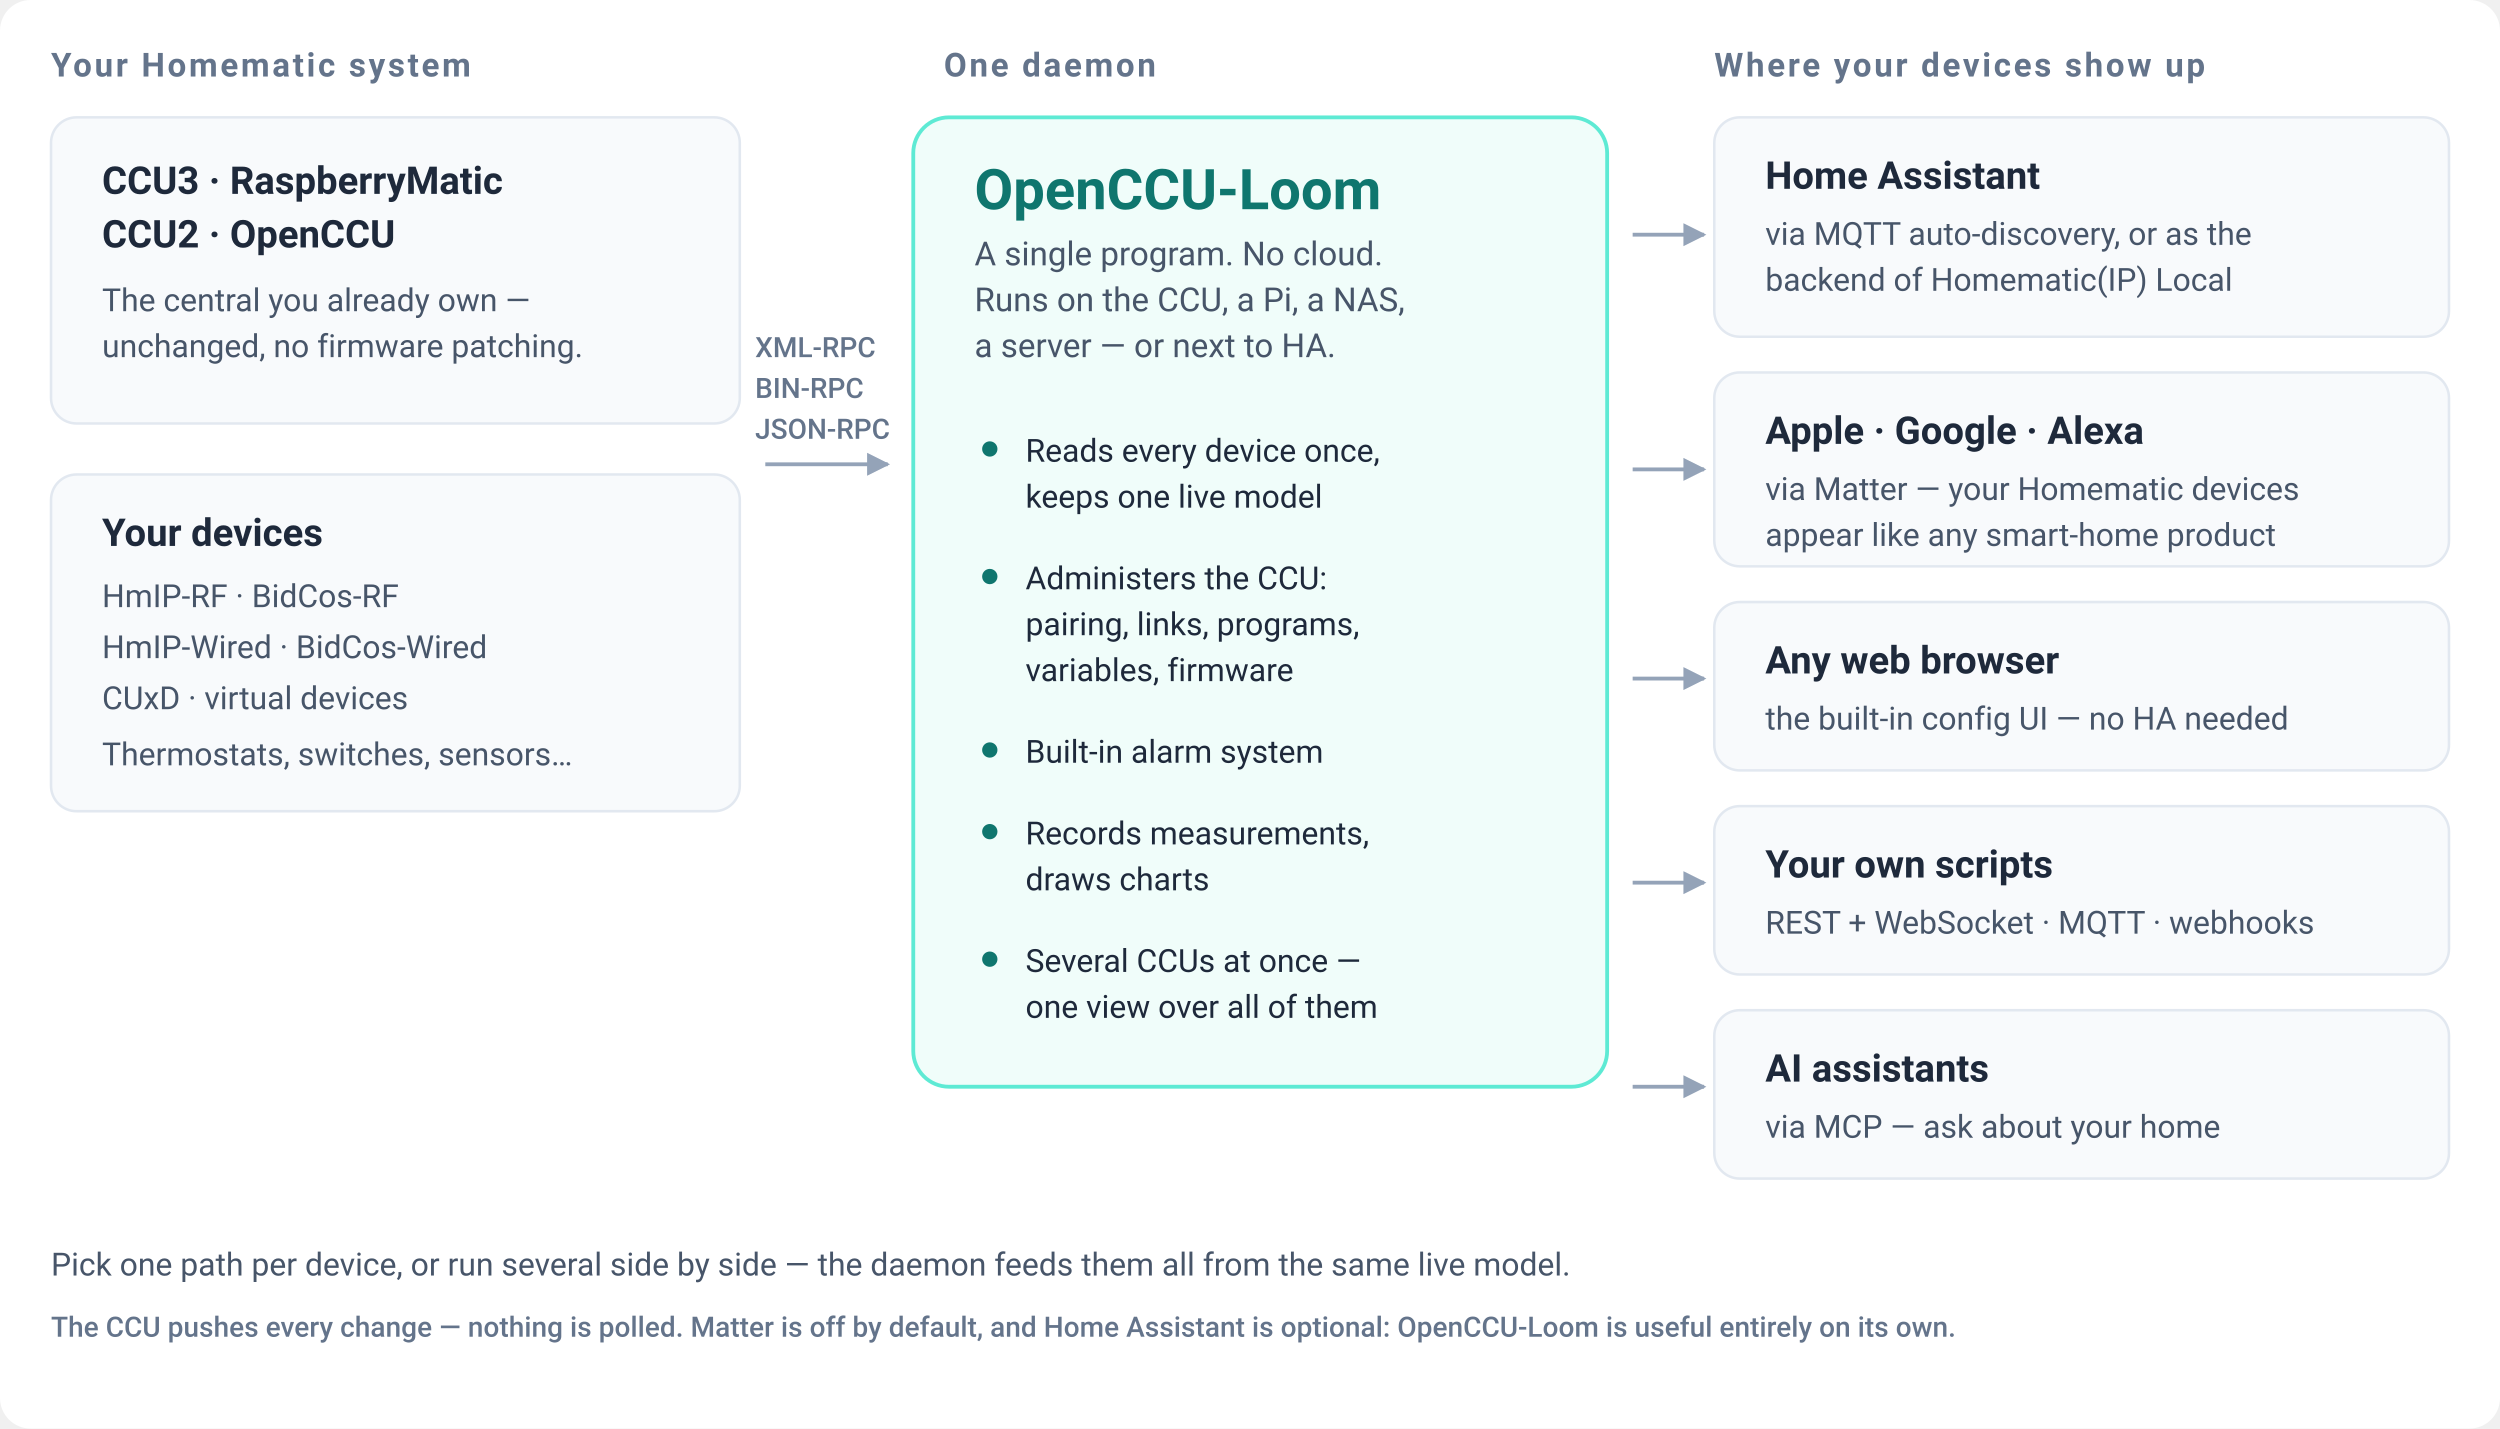
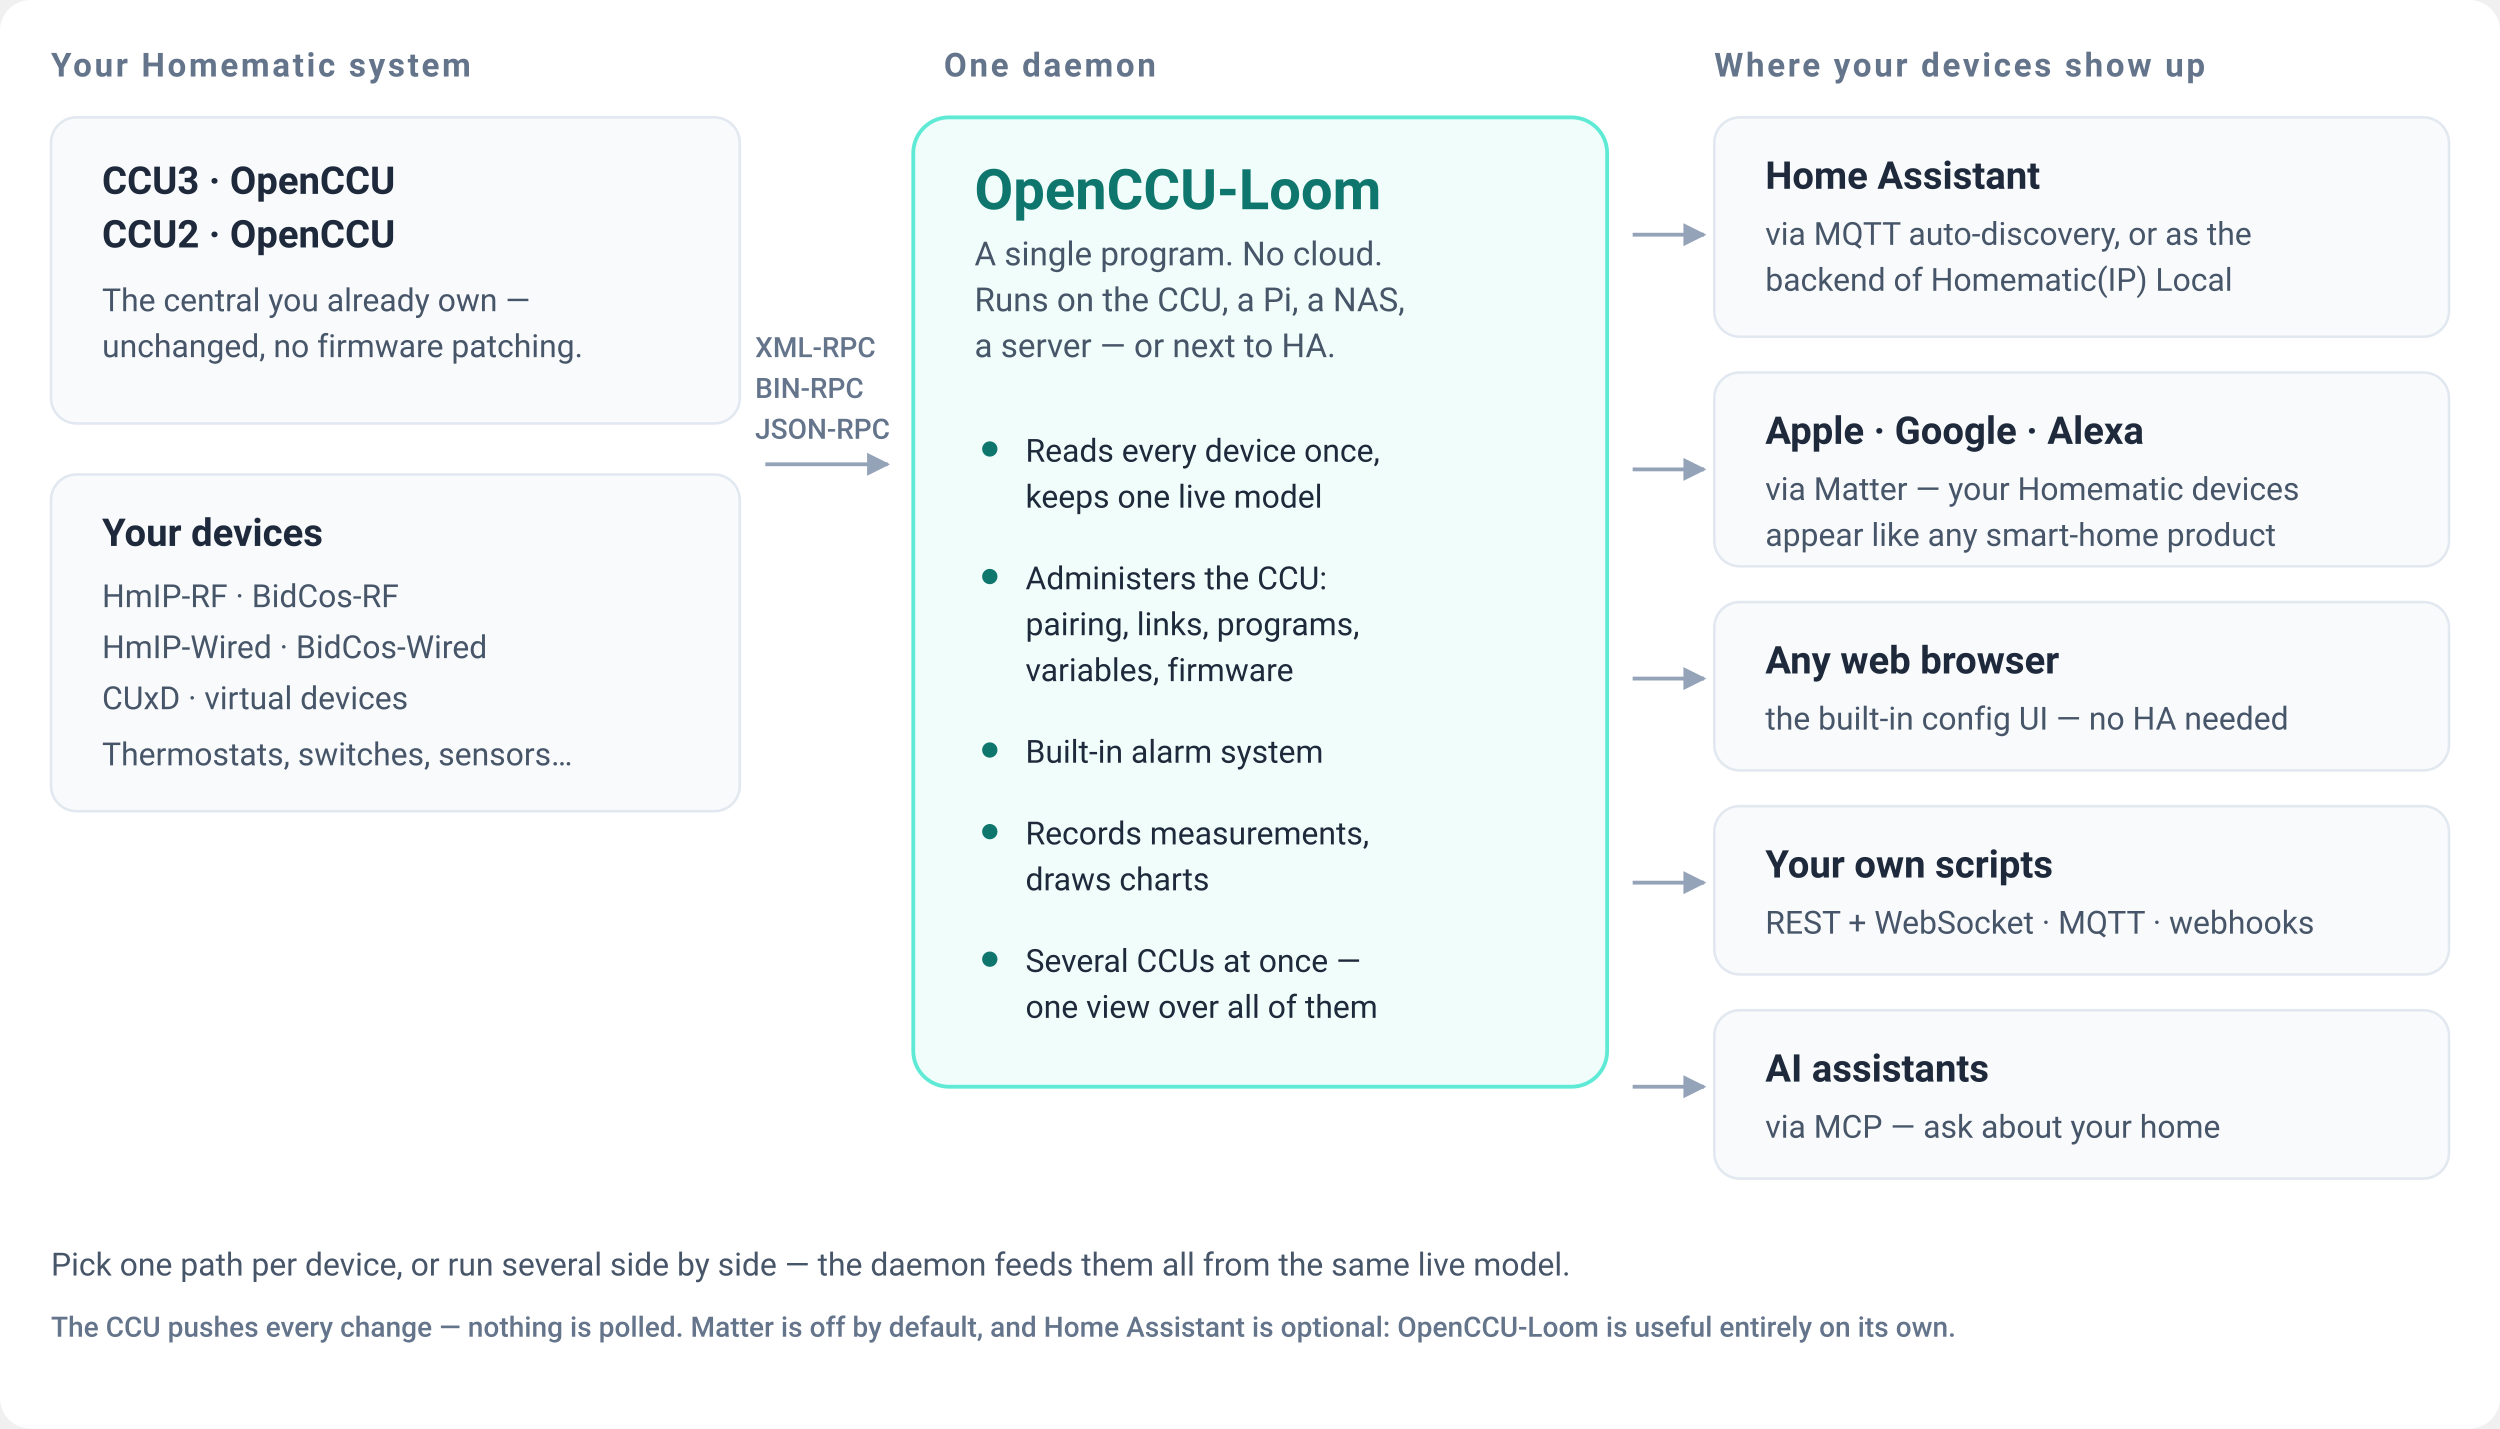
<svg xmlns="http://www.w3.org/2000/svg" viewBox="0 0 980 560" width="980" height="560" role="img" aria-labelledby="title desc">
  <style>
    text { font-family: ui-sans-serif, system-ui, -apple-system, "Segoe UI", Roboto, "Helvetica Neue", Arial, sans-serif; }
    .col-head  { font-size: 13px; font-weight: 700; letter-spacing: .08em; fill: #64748B; text-transform: uppercase; }
    .card-name { font-size: 15px; font-weight: 600; fill: #1E293B; }
    .card-sub  { font-size: 12.5px; fill: #475569; }
    .wire      { font-size: 11px; fill: #64748B; font-weight: 500; }
    .hub-name  { font-size: 22px; font-weight: 700; fill: #0F766E; }
    .hub-sub   { font-size: 13px; fill: #475569; }
    .hub-item  { font-size: 12.5px; fill: #1E293B; }
    .panel     { fill: #F8FAFC; stroke: #E2E8F0; stroke-width: 1; }
    .hub       { fill: #F0FDFA; stroke: #5EEAD4; stroke-width: 1.5; }
    .flow      { stroke: #94A3B8; stroke-width: 1.5; fill: none; }
    .dot       { fill: #0F766E; }
  </style>
  <rect x="0" y="0" width="980" height="560" rx="12" fill="#FFFFFF" />
  <defs>
    <marker id="arrow" viewBox="0 0 10 10" refX="9" refY="5" markerWidth="6" markerHeight="6" orient="auto-start-reverse">
      <path d="M 0 0 L 10 5 L 0 10 z" fill="#94A3B8" />
    </marker>
  </defs>
  <text class="col-head" x="20" y="30">Your Homematic system</text>
  <text class="col-head" x="370" y="30">One daemon</text>
  <text class="col-head" x="672" y="30">Where your devices show up</text>
  <rect class="panel" x="20" y="46" width="270" height="120" rx="10" />
-   <text class="card-name" x="40" y="76">CCU3 · RaspberryMatic</text>
+   <text class="card-name" x="40" y="76">CCU3 · OpenCCU</text>
  <text class="card-name" x="40" y="97">CCU2 · OpenCCU</text>
  <text class="card-sub" x="40" y="122">The central you already own —</text>
  <text class="card-sub" x="40" y="140">unchanged, no firmware patching.</text>
  <rect class="panel" x="20" y="186" width="270" height="132" rx="10" />
  <text class="card-name" x="40" y="214">Your devices</text>
  <text class="card-sub" x="40" y="238">HmIP-RF · BidCos-RF</text>
  <text class="card-sub" x="40" y="258">HmIP-Wired · BidCos-Wired</text>
  <text class="card-sub" x="40" y="278">CUxD · virtual devices</text>
  <text class="card-sub" x="40" y="300">Thermostats, switches, sensors…</text>
  <path class="flow" d="M 300 182 H 348" marker-end="url(#arrow)" />
  <text class="wire" x="296" y="140">XML-RPC</text>
  <text class="wire" x="296" y="156">BIN-RPC</text>
  <text class="wire" x="296" y="172">JSON-RPC</text>
  <rect class="hub" x="358" y="46" width="272" height="380" rx="14" />
  <text class="hub-name" x="382" y="82">OpenCCU-Loom</text>
  <text class="hub-sub" x="382" y="104">A single program. No cloud.</text>
  <text class="hub-sub" x="382" y="122">Runs on the CCU, a Pi, a NAS,</text>
  <text class="hub-sub" x="382" y="140">a server — or next to HA.</text>
  <circle class="dot" cx="388" cy="176" r="3" />
  <text class="hub-item" x="402" y="181">Reads every device once,</text>
  <text class="hub-item" x="402" y="199">keeps one live model</text>
  <circle class="dot" cx="388" cy="226" r="3" />
  <text class="hub-item" x="402" y="231">Administers the CCU:</text>
  <text class="hub-item" x="402" y="249">pairing, links, programs,</text>
  <text class="hub-item" x="402" y="267">variables, firmware</text>
  <circle class="dot" cx="388" cy="294" r="3" />
  <text class="hub-item" x="402" y="299">Built-in alarm system</text>
  <circle class="dot" cx="388" cy="326" r="3" />
  <text class="hub-item" x="402" y="331">Records measurements,</text>
  <text class="hub-item" x="402" y="349">draws charts</text>
  <circle class="dot" cx="388" cy="376" r="3" />
  <text class="hub-item" x="402" y="381">Several CCUs at once —</text>
  <text class="hub-item" x="402" y="399">one view over all of them</text>
  <path class="flow" d="M 640 92 H 668" marker-end="url(#arrow)" />
  <rect class="panel" x="672" y="46" width="288" height="86" rx="10" />
  <text class="card-name" x="692" y="74">Home Assistant</text>
  <text class="card-sub" x="692" y="96">via MQTT auto-discovery, or as the</text>
  <text class="card-sub" x="692" y="114">backend of Homematic(IP) Local</text>
  <path class="flow" d="M 640 184 H 668" marker-end="url(#arrow)" />
  <rect class="panel" x="672" y="146" width="288" height="76" rx="10" />
  <text class="card-name" x="692" y="174">Apple · Google · Alexa</text>
  <text class="card-sub" x="692" y="196">via Matter — your Homematic devices</text>
  <text class="card-sub" x="692" y="214">appear like any smart-home product</text>
  <path class="flow" d="M 640 266 H 668" marker-end="url(#arrow)" />
  <rect class="panel" x="672" y="236" width="288" height="66" rx="10" />
  <text class="card-name" x="692" y="264">Any web browser</text>
  <text class="card-sub" x="692" y="286">the built-in config UI — no HA needed</text>
  <path class="flow" d="M 640 346 H 668" marker-end="url(#arrow)" />
  <rect class="panel" x="672" y="316" width="288" height="66" rx="10" />
  <text class="card-name" x="692" y="344">Your own scripts</text>
  <text class="card-sub" x="692" y="366">REST + WebSocket · MQTT · webhooks</text>
  <path class="flow" d="M 640 426 H 668" marker-end="url(#arrow)" />
  <rect class="panel" x="672" y="396" width="288" height="66" rx="10" />
  <text class="card-name" x="692" y="424">AI assistants</text>
  <text class="card-sub" x="692" y="446">via MCP — ask about your home</text>
  <text class="card-sub" x="20" y="500">Pick one path per device, or run several side by side — the daemon feeds them all from the same live model.</text>
  <text class="wire" x="20" y="524">The CCU pushes every change — nothing is polled. Matter is off by default, and Home Assistant is optional: OpenCCU-Loom is useful entirely on its own.</text>
</svg>
